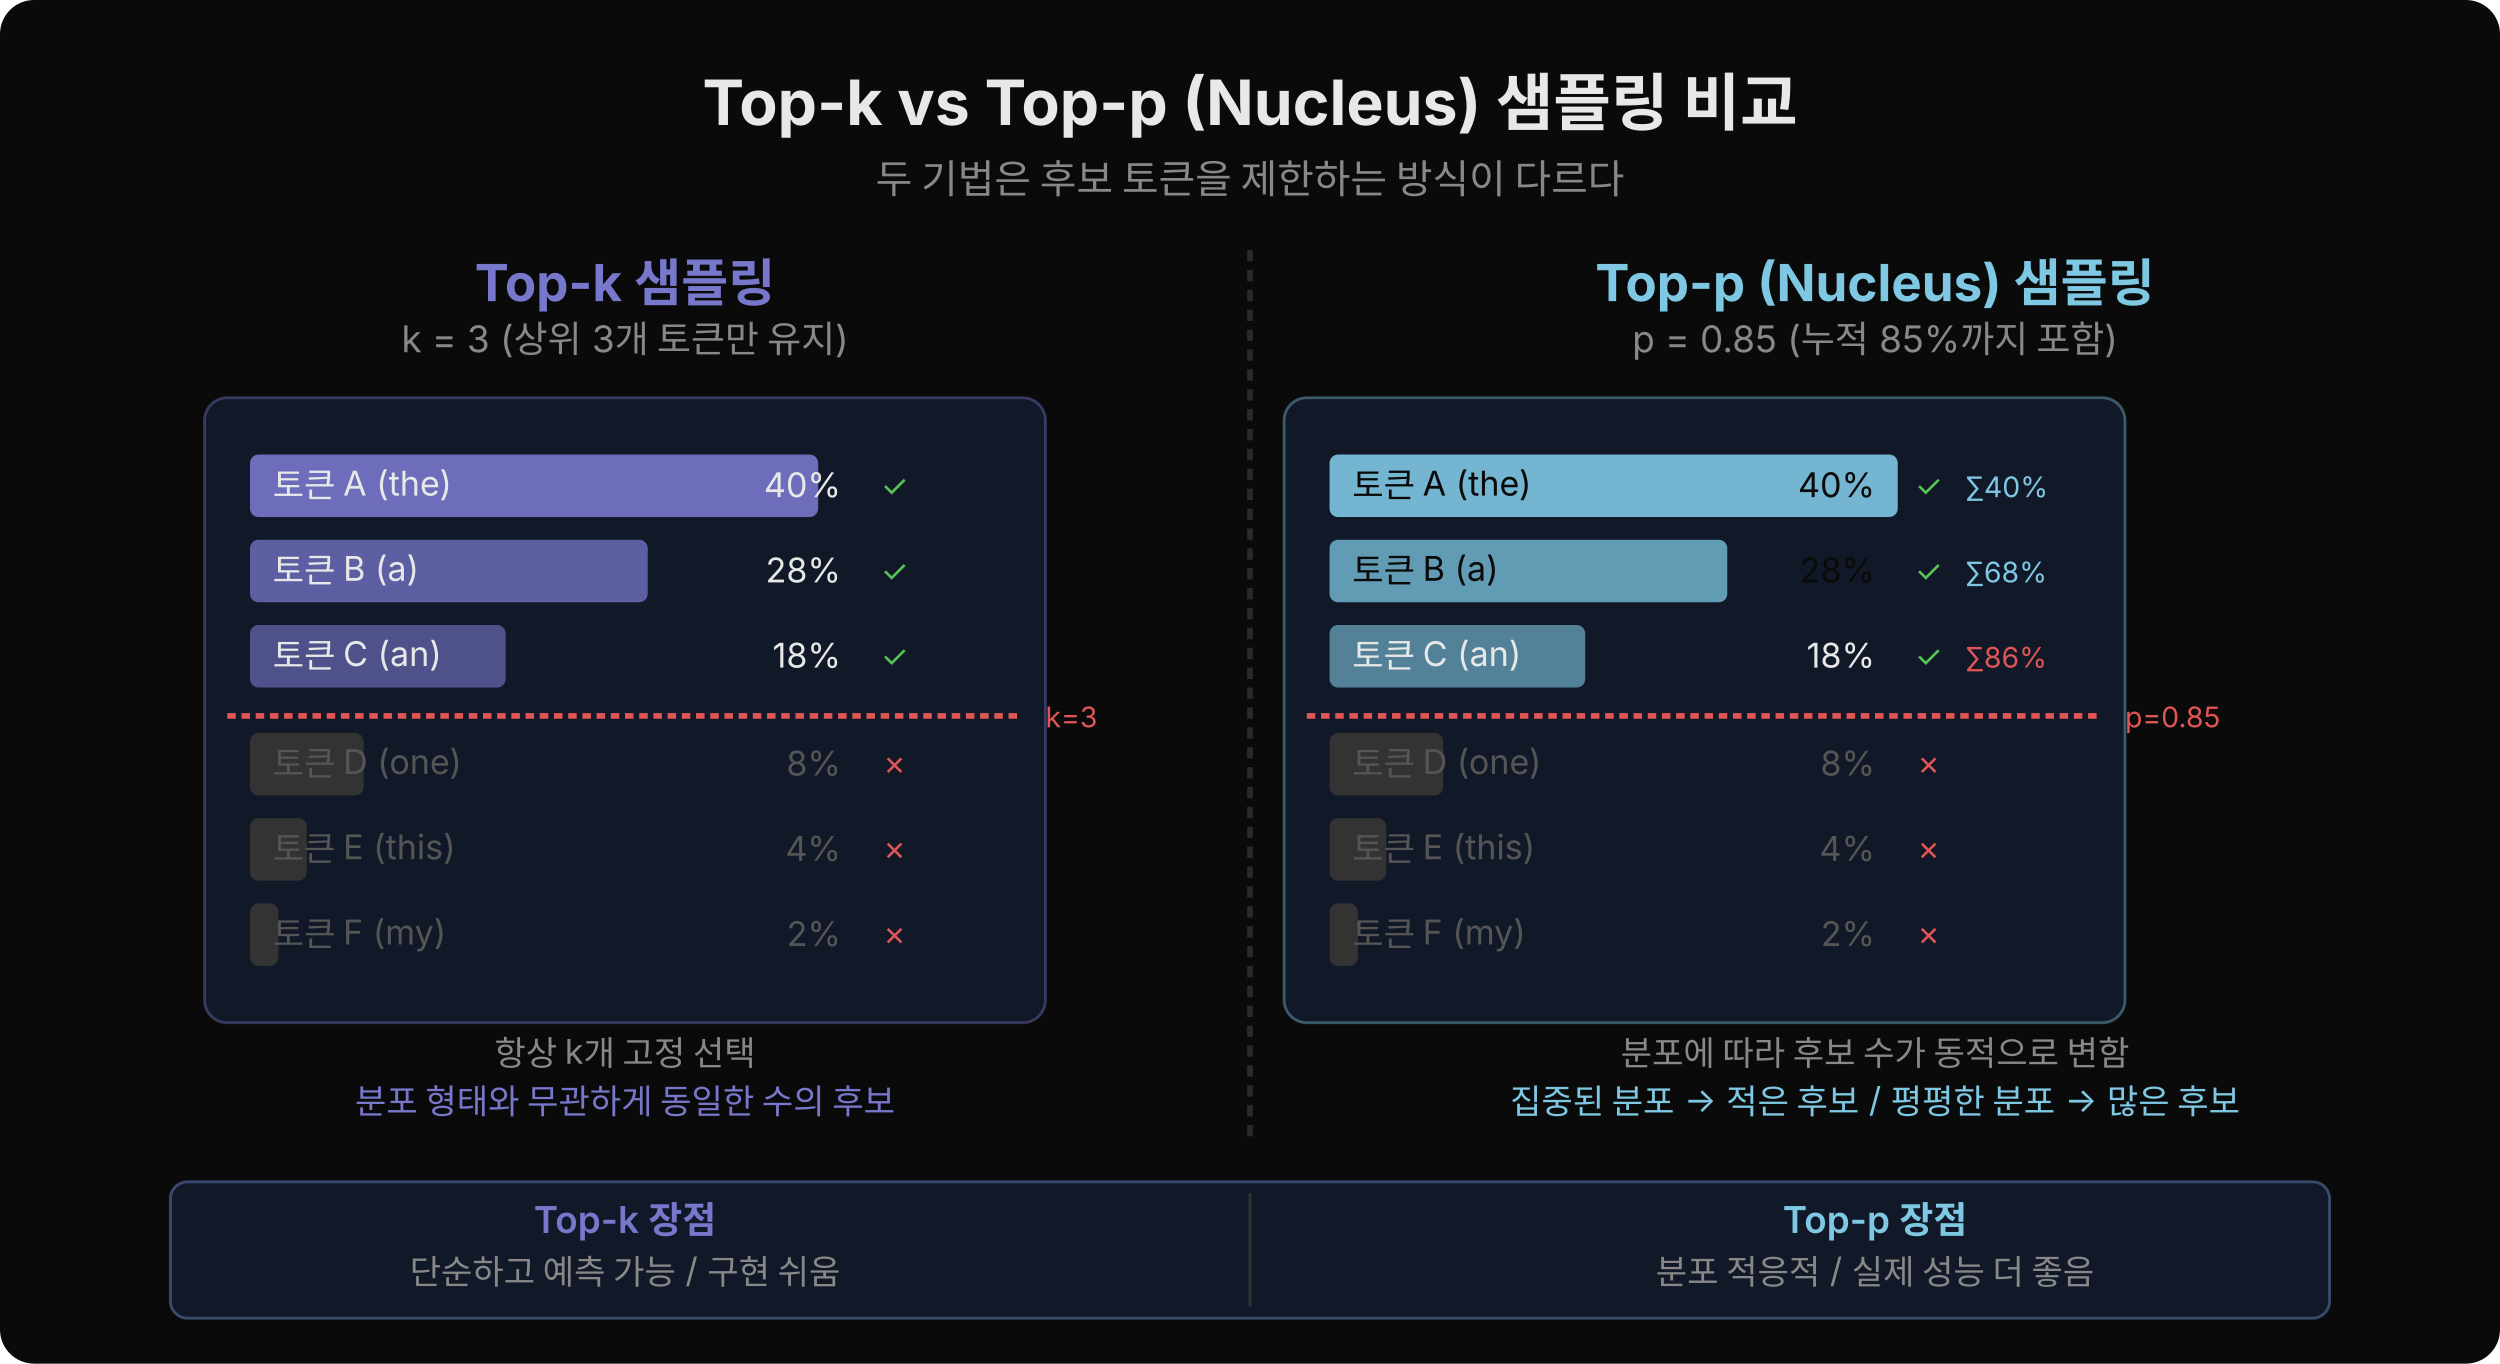
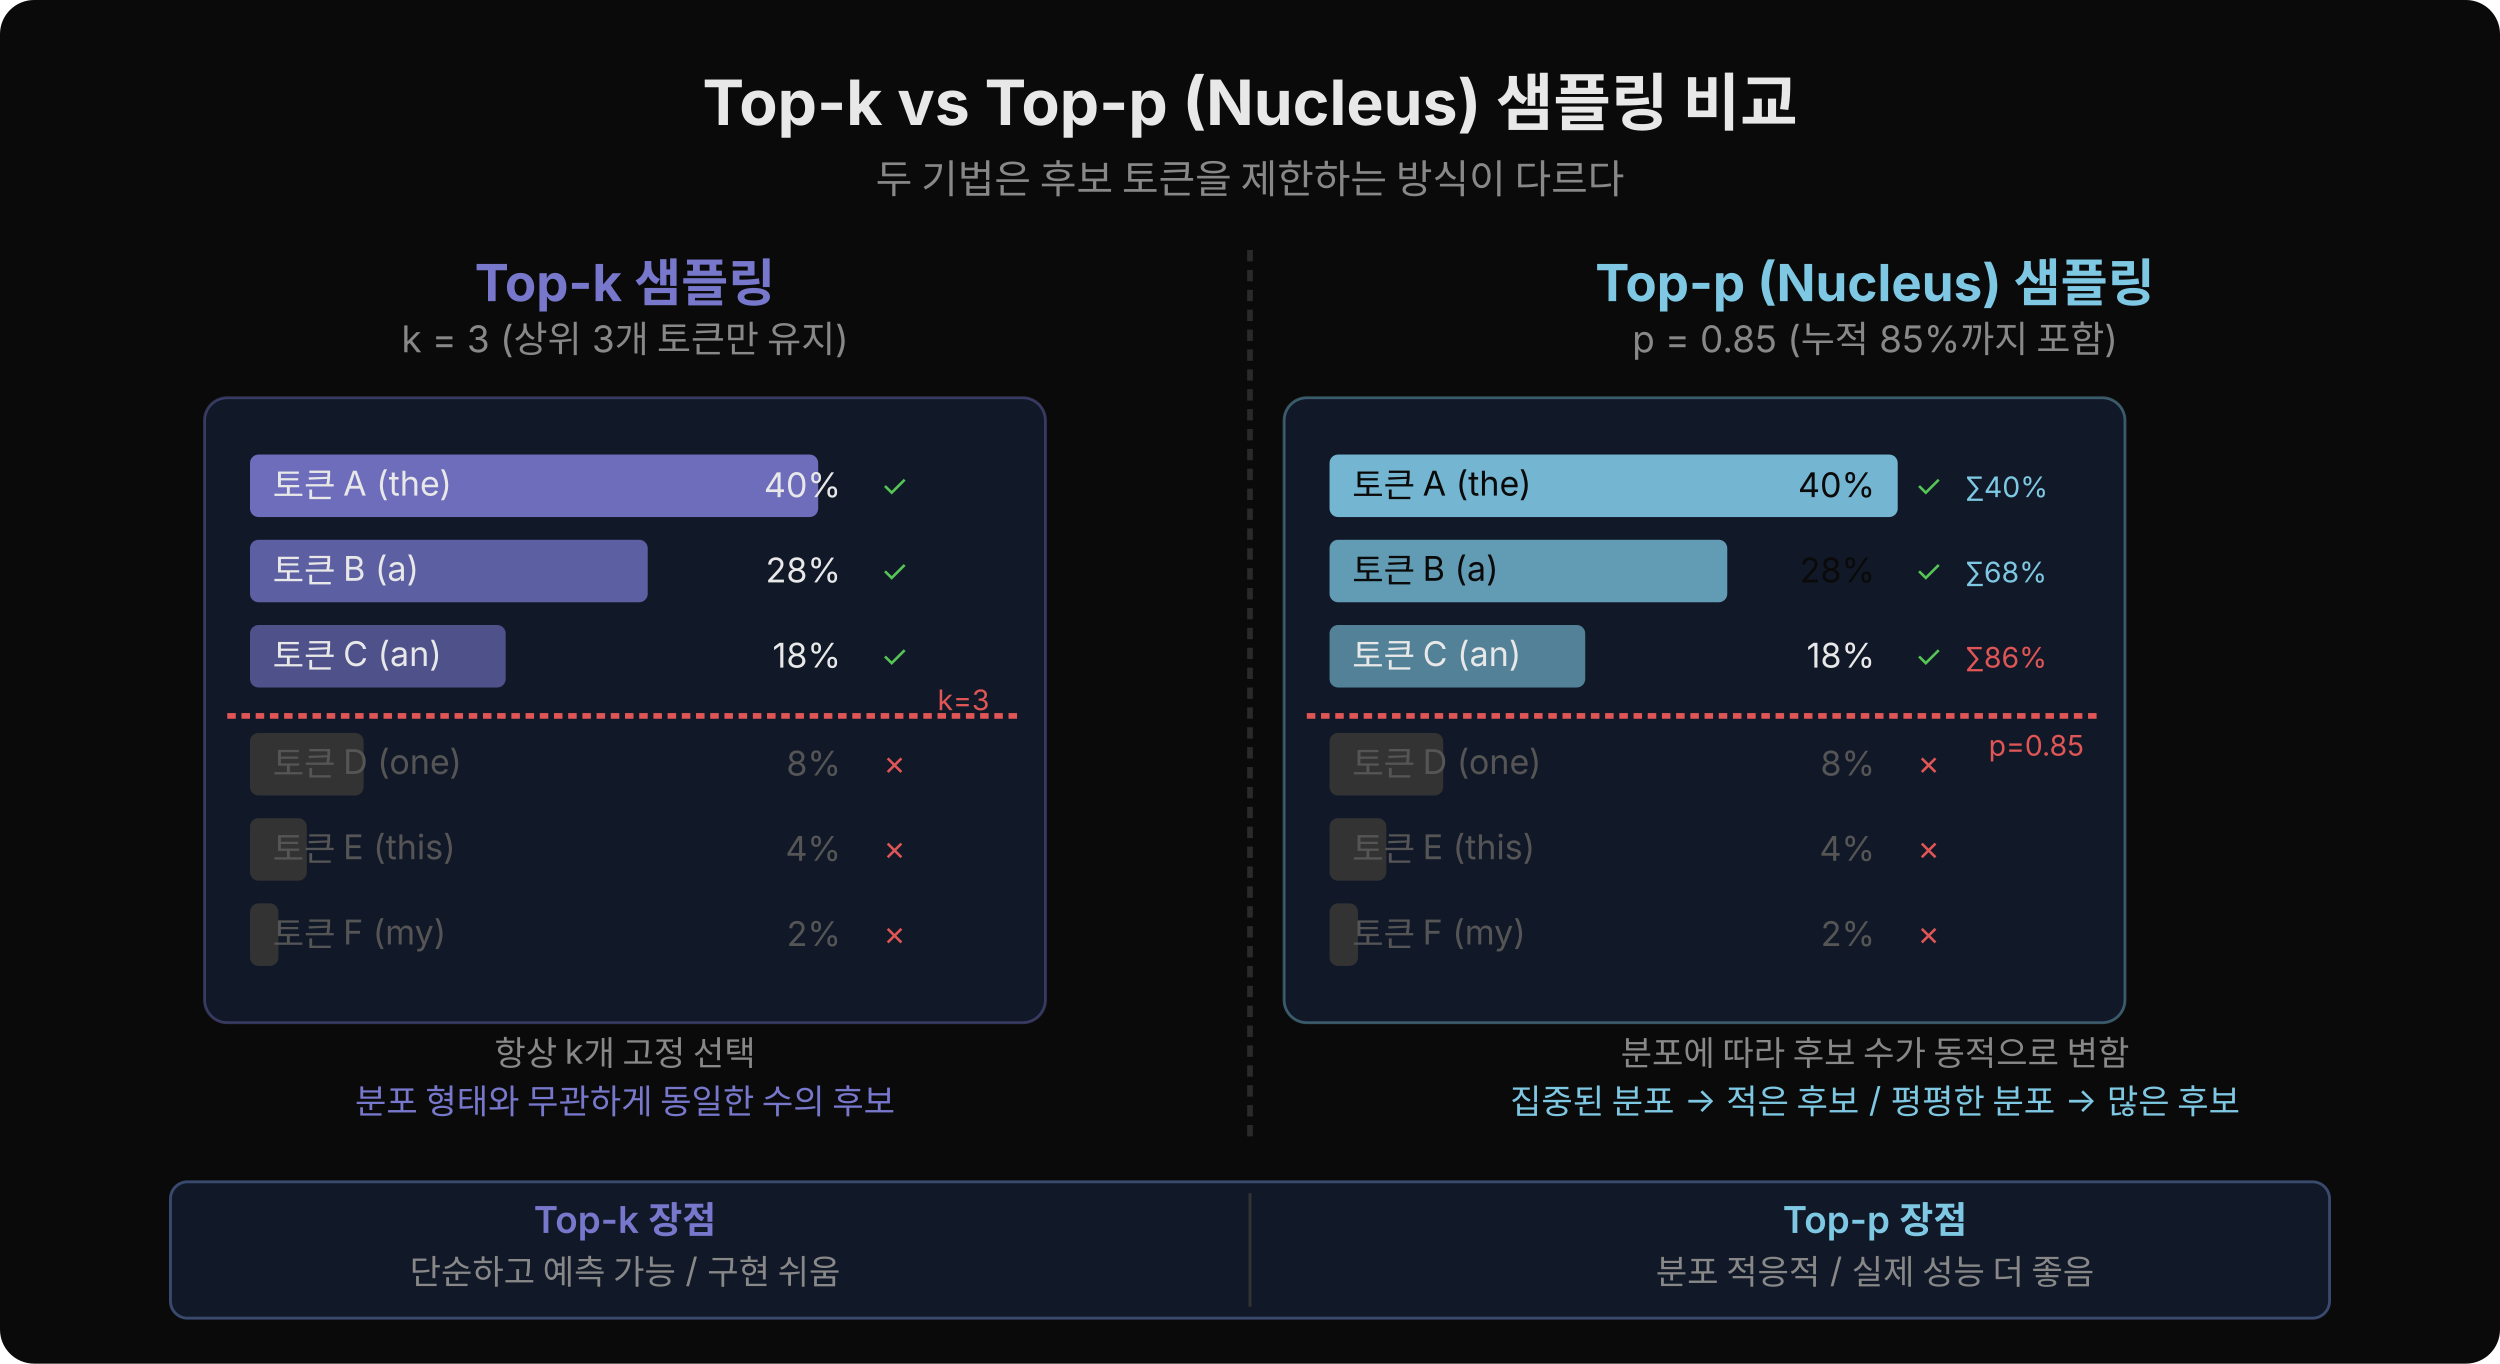
<svg xmlns="http://www.w3.org/2000/svg" width="880" height="480" viewBox="0 0 880 480">
  <rect width="880" height="480" fill="#0a0a0a" rx="12" />
  <text x="440" y="44" font-family="'Wanted Sans Variable','Wanted Sans',-apple-system,sans-serif" font-size="22" font-weight="700" fill="#e8e8e8" text-anchor="middle">Top-k vs Top-p (Nucleus) 샘플링 비교</text>
  <text x="440" y="68" font-family="'Wanted Sans Variable','Wanted Sans',-apple-system,sans-serif" font-size="14" fill="#888" text-anchor="middle">두 기법은 후보 토큰을 제한하는 방식이 다르다</text>
  <line x1="440" y1="88" x2="440" y2="400" stroke="#2a2a2a" stroke-width="2" stroke-dasharray="4,3" />
  <text x="220" y="106" font-family="'Wanted Sans Variable','Wanted Sans',-apple-system,sans-serif" font-size="18" font-weight="700" fill="#7777cc" text-anchor="middle">Top-k 샘플링</text>
  <text x="220" y="124" font-family="'Wanted Sans Variable','Wanted Sans',-apple-system,sans-serif" font-size="13" fill="#888" text-anchor="middle">k = 3 (상위 3개 토큰만 유지)</text>
  <rect x="72" y="140" width="296" height="220" fill="#111827" rx="8" stroke="#7777cc" stroke-width="1" stroke-opacity="0.4" />
  <rect x="88" y="160" width="200" height="22" fill="#7777cc" rx="3" opacity="0.9" />
  <text x="96" y="175" font-family="'Wanted Sans Variable','Wanted Sans',-apple-system,sans-serif" font-size="12" fill="#e8e8e8">토큰 A (the)</text>
  <text x="296" y="175" font-family="'Wanted Sans Variable','Wanted Sans',-apple-system,sans-serif" font-size="12" fill="#e8e8e8" text-anchor="end">40%</text>
  <text x="310" y="175" font-family="'Wanted Sans Variable','Wanted Sans',-apple-system,sans-serif" font-size="11" fill="#55c555">✓</text>
  <rect x="88" y="190" width="140" height="22" fill="#7777cc" rx="3" opacity="0.75" />
  <text x="96" y="205" font-family="'Wanted Sans Variable','Wanted Sans',-apple-system,sans-serif" font-size="12" fill="#e8e8e8">토큰 B (a)</text>
  <text x="296" y="205" font-family="'Wanted Sans Variable','Wanted Sans',-apple-system,sans-serif" font-size="12" fill="#e8e8e8" text-anchor="end">28%</text>
  <text x="310" y="205" font-family="'Wanted Sans Variable','Wanted Sans',-apple-system,sans-serif" font-size="11" fill="#55c555">✓</text>
  <rect x="88" y="220" width="90" height="22" fill="#7777cc" rx="3" opacity="0.6" />
  <text x="96" y="235" font-family="'Wanted Sans Variable','Wanted Sans',-apple-system,sans-serif" font-size="12" fill="#e8e8e8">토큰 C (an)</text>
  <text x="296" y="235" font-family="'Wanted Sans Variable','Wanted Sans',-apple-system,sans-serif" font-size="12" fill="#e8e8e8" text-anchor="end">18%</text>
  <text x="310" y="235" font-family="'Wanted Sans Variable','Wanted Sans',-apple-system,sans-serif" font-size="11" fill="#55c555">✓</text>
  <line x1="80" y1="252" x2="360" y2="252" stroke="#e05555" stroke-width="2" stroke-dasharray="3,2" />
-   <text x="368" y="256" font-family="'Wanted Sans Variable','Wanted Sans',-apple-system,sans-serif" font-size="10" fill="#e05555">k=3</text>
+   <text x="330" y="250" font-family="'Wanted Sans Variable','Wanted Sans',-apple-system,sans-serif" font-size="10" fill="#e05555">k=3</text>
  <rect x="88" y="258" width="40" height="22" fill="#333" rx="3" />
  <text x="96" y="273" font-family="'Wanted Sans Variable','Wanted Sans',-apple-system,sans-serif" font-size="12" fill="#555">토큰 D (one)</text>
  <text x="296" y="273" font-family="'Wanted Sans Variable','Wanted Sans',-apple-system,sans-serif" font-size="12" fill="#555" text-anchor="end">8%</text>
  <text x="310" y="273" font-family="'Wanted Sans Variable','Wanted Sans',-apple-system,sans-serif" font-size="11" fill="#e05555">✗</text>
  <rect x="88" y="288" width="20" height="22" fill="#333" rx="3" />
  <text x="96" y="303" font-family="'Wanted Sans Variable','Wanted Sans',-apple-system,sans-serif" font-size="12" fill="#555">토큰 E (this)</text>
  <text x="296" y="303" font-family="'Wanted Sans Variable','Wanted Sans',-apple-system,sans-serif" font-size="12" fill="#555" text-anchor="end">4%</text>
  <text x="310" y="303" font-family="'Wanted Sans Variable','Wanted Sans',-apple-system,sans-serif" font-size="11" fill="#e05555">✗</text>
  <rect x="88" y="318" width="10" height="22" fill="#333" rx="3" />
  <text x="96" y="333" font-family="'Wanted Sans Variable','Wanted Sans',-apple-system,sans-serif" font-size="12" fill="#555">토큰 F (my)</text>
  <text x="296" y="333" font-family="'Wanted Sans Variable','Wanted Sans',-apple-system,sans-serif" font-size="12" fill="#555" text-anchor="end">2%</text>
  <text x="310" y="333" font-family="'Wanted Sans Variable','Wanted Sans',-apple-system,sans-serif" font-size="11" fill="#e05555">✗</text>
  <text x="220" y="375" font-family="'Wanted Sans Variable','Wanted Sans',-apple-system,sans-serif" font-size="12" fill="#888" text-anchor="middle">항상 k개 고정 선택</text>
  <text x="220" y="392" font-family="'Wanted Sans Variable','Wanted Sans',-apple-system,sans-serif" font-size="12" fill="#7777cc" text-anchor="middle">분포 형태와 무관하게 동일한 수의 후보</text>
  <text x="660" y="106" font-family="'Wanted Sans Variable','Wanted Sans',-apple-system,sans-serif" font-size="18" font-weight="700" fill="#7ec8e3" text-anchor="middle">Top-p (Nucleus) 샘플링</text>
  <text x="660" y="124" font-family="'Wanted Sans Variable','Wanted Sans',-apple-system,sans-serif" font-size="13" fill="#888" text-anchor="middle">p = 0.85 (누적 85%까지 포함)</text>
  <rect x="452" y="140" width="296" height="220" fill="#111827" rx="8" stroke="#7ec8e3" stroke-width="1" stroke-opacity="0.4" />
  <rect x="468" y="160" width="200" height="22" fill="#7ec8e3" rx="3" opacity="0.9" />
  <text x="476" y="175" font-family="'Wanted Sans Variable','Wanted Sans',-apple-system,sans-serif" font-size="12" fill="#0a0a0a">토큰 A (the)</text>
  <text x="660" y="175" font-family="'Wanted Sans Variable','Wanted Sans',-apple-system,sans-serif" font-size="12" fill="#0a0a0a" text-anchor="end">40%</text>
  <text x="674" y="175" font-family="'Wanted Sans Variable','Wanted Sans',-apple-system,sans-serif" font-size="11" fill="#55c555">✓</text>
  <text x="692" y="175" font-family="'Wanted Sans Variable','Wanted Sans',-apple-system,sans-serif" font-size="10" fill="#7ec8e3">∑40%</text>
  <rect x="468" y="190" width="140" height="22" fill="#7ec8e3" rx="3" opacity="0.75" />
  <text x="476" y="205" font-family="'Wanted Sans Variable','Wanted Sans',-apple-system,sans-serif" font-size="12" fill="#0a0a0a">토큰 B (a)</text>
  <text x="660" y="205" font-family="'Wanted Sans Variable','Wanted Sans',-apple-system,sans-serif" font-size="12" fill="#0a0a0a" text-anchor="end">28%</text>
  <text x="674" y="205" font-family="'Wanted Sans Variable','Wanted Sans',-apple-system,sans-serif" font-size="11" fill="#55c555">✓</text>
  <text x="692" y="205" font-family="'Wanted Sans Variable','Wanted Sans',-apple-system,sans-serif" font-size="10" fill="#7ec8e3">∑68%</text>
  <rect x="468" y="220" width="90" height="22" fill="#7ec8e3" rx="3" opacity="0.6" />
  <text x="476" y="235" font-family="'Wanted Sans Variable','Wanted Sans',-apple-system,sans-serif" font-size="12" fill="#e8e8e8">토큰 C (an)</text>
  <text x="660" y="235" font-family="'Wanted Sans Variable','Wanted Sans',-apple-system,sans-serif" font-size="12" fill="#e8e8e8" text-anchor="end">18%</text>
  <text x="674" y="235" font-family="'Wanted Sans Variable','Wanted Sans',-apple-system,sans-serif" font-size="11" fill="#55c555">✓</text>
  <text x="692" y="235" font-family="'Wanted Sans Variable','Wanted Sans',-apple-system,sans-serif" font-size="10" fill="#e05555">∑86%</text>
  <line x1="460" y1="252" x2="740" y2="252" stroke="#e05555" stroke-width="2" stroke-dasharray="3,2" />
-   <text x="748" y="256" font-family="'Wanted Sans Variable','Wanted Sans',-apple-system,sans-serif" font-size="10" fill="#e05555">p=0.85</text>
+   <text x="700" y="266" font-family="'Wanted Sans Variable','Wanted Sans',-apple-system,sans-serif" font-size="10" fill="#e05555">p=0.85</text>
  <rect x="468" y="258" width="40" height="22" fill="#333" rx="3" />
  <text x="476" y="273" font-family="'Wanted Sans Variable','Wanted Sans',-apple-system,sans-serif" font-size="12" fill="#555">토큰 D (one)</text>
  <text x="660" y="273" font-family="'Wanted Sans Variable','Wanted Sans',-apple-system,sans-serif" font-size="12" fill="#555" text-anchor="end">8%</text>
  <text x="674" y="273" font-family="'Wanted Sans Variable','Wanted Sans',-apple-system,sans-serif" font-size="11" fill="#e05555">✗</text>
  <rect x="468" y="288" width="20" height="22" fill="#333" rx="3" />
  <text x="476" y="303" font-family="'Wanted Sans Variable','Wanted Sans',-apple-system,sans-serif" font-size="12" fill="#555">토큰 E (this)</text>
  <text x="660" y="303" font-family="'Wanted Sans Variable','Wanted Sans',-apple-system,sans-serif" font-size="12" fill="#555" text-anchor="end">4%</text>
  <text x="674" y="303" font-family="'Wanted Sans Variable','Wanted Sans',-apple-system,sans-serif" font-size="11" fill="#e05555">✗</text>
  <rect x="468" y="318" width="10" height="22" fill="#333" rx="3" />
  <text x="476" y="333" font-family="'Wanted Sans Variable','Wanted Sans',-apple-system,sans-serif" font-size="12" fill="#555">토큰 F (my)</text>
  <text x="660" y="333" font-family="'Wanted Sans Variable','Wanted Sans',-apple-system,sans-serif" font-size="12" fill="#555" text-anchor="end">2%</text>
  <text x="674" y="333" font-family="'Wanted Sans Variable','Wanted Sans',-apple-system,sans-serif" font-size="11" fill="#e05555">✗</text>
  <text x="660" y="375" font-family="'Wanted Sans Variable','Wanted Sans',-apple-system,sans-serif" font-size="12" fill="#888" text-anchor="middle">분포에 따라 후보 수가 동적으로 변함</text>
  <text x="660" y="392" font-family="'Wanted Sans Variable','Wanted Sans',-apple-system,sans-serif" font-size="12" fill="#7ec8e3" text-anchor="middle">집중된 분포 → 적은 후보 / 평평한 분포 → 많은 후보</text>
  <rect x="60" y="416" width="760" height="48" fill="#111827" rx="6" stroke="#3a4a6e" stroke-width="1" />
  <text x="220" y="434" font-family="'Wanted Sans Variable','Wanted Sans',-apple-system,sans-serif" font-size="13" font-weight="600" fill="#7777cc" text-anchor="middle">Top-k 장점</text>
  <text x="220" y="452" font-family="'Wanted Sans Variable','Wanted Sans',-apple-system,sans-serif" font-size="12" fill="#888" text-anchor="middle">단순하고 예측 가능 / 구현 쉬움</text>
  <line x1="440" y1="420" x2="440" y2="460" stroke="#333" stroke-width="1" />
  <text x="660" y="434" font-family="'Wanted Sans Variable','Wanted Sans',-apple-system,sans-serif" font-size="13" font-weight="600" fill="#7ec8e3" text-anchor="middle">Top-p 장점</text>
  <text x="660" y="452" font-family="'Wanted Sans Variable','Wanted Sans',-apple-system,sans-serif" font-size="12" fill="#888" text-anchor="middle">분포 적응적 / 실제 성능 더 좋음</text>
</svg>
